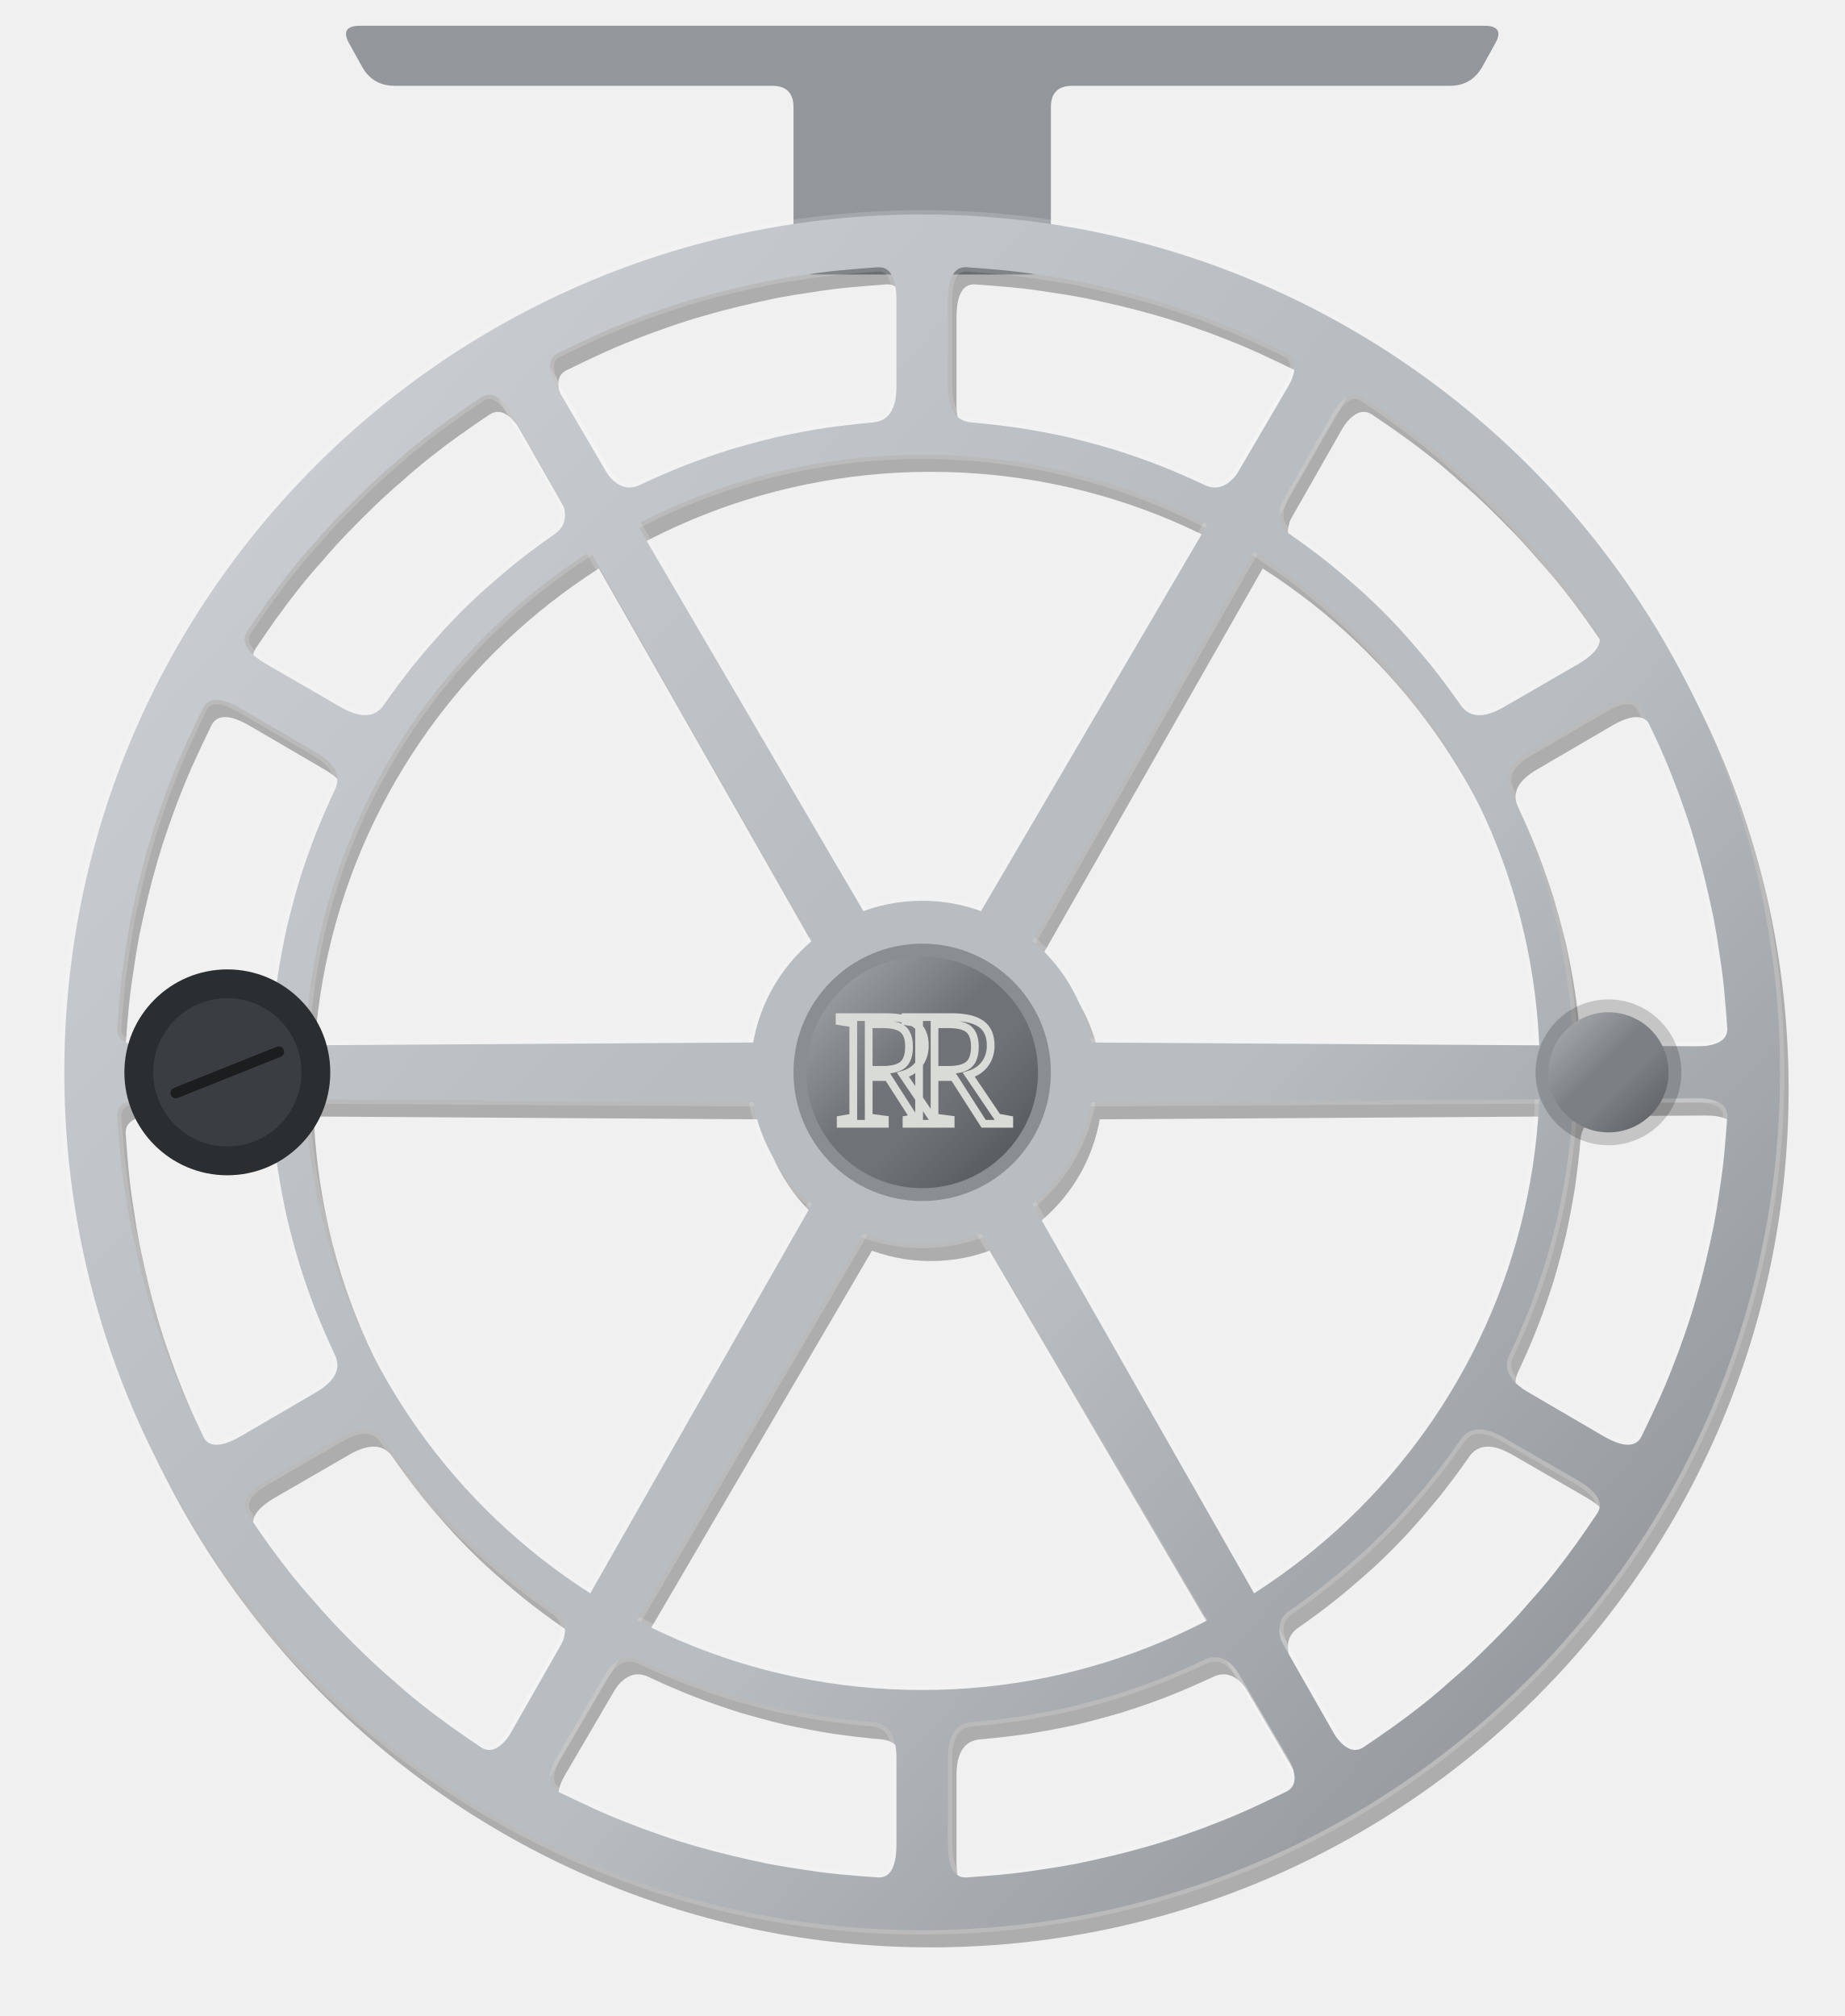
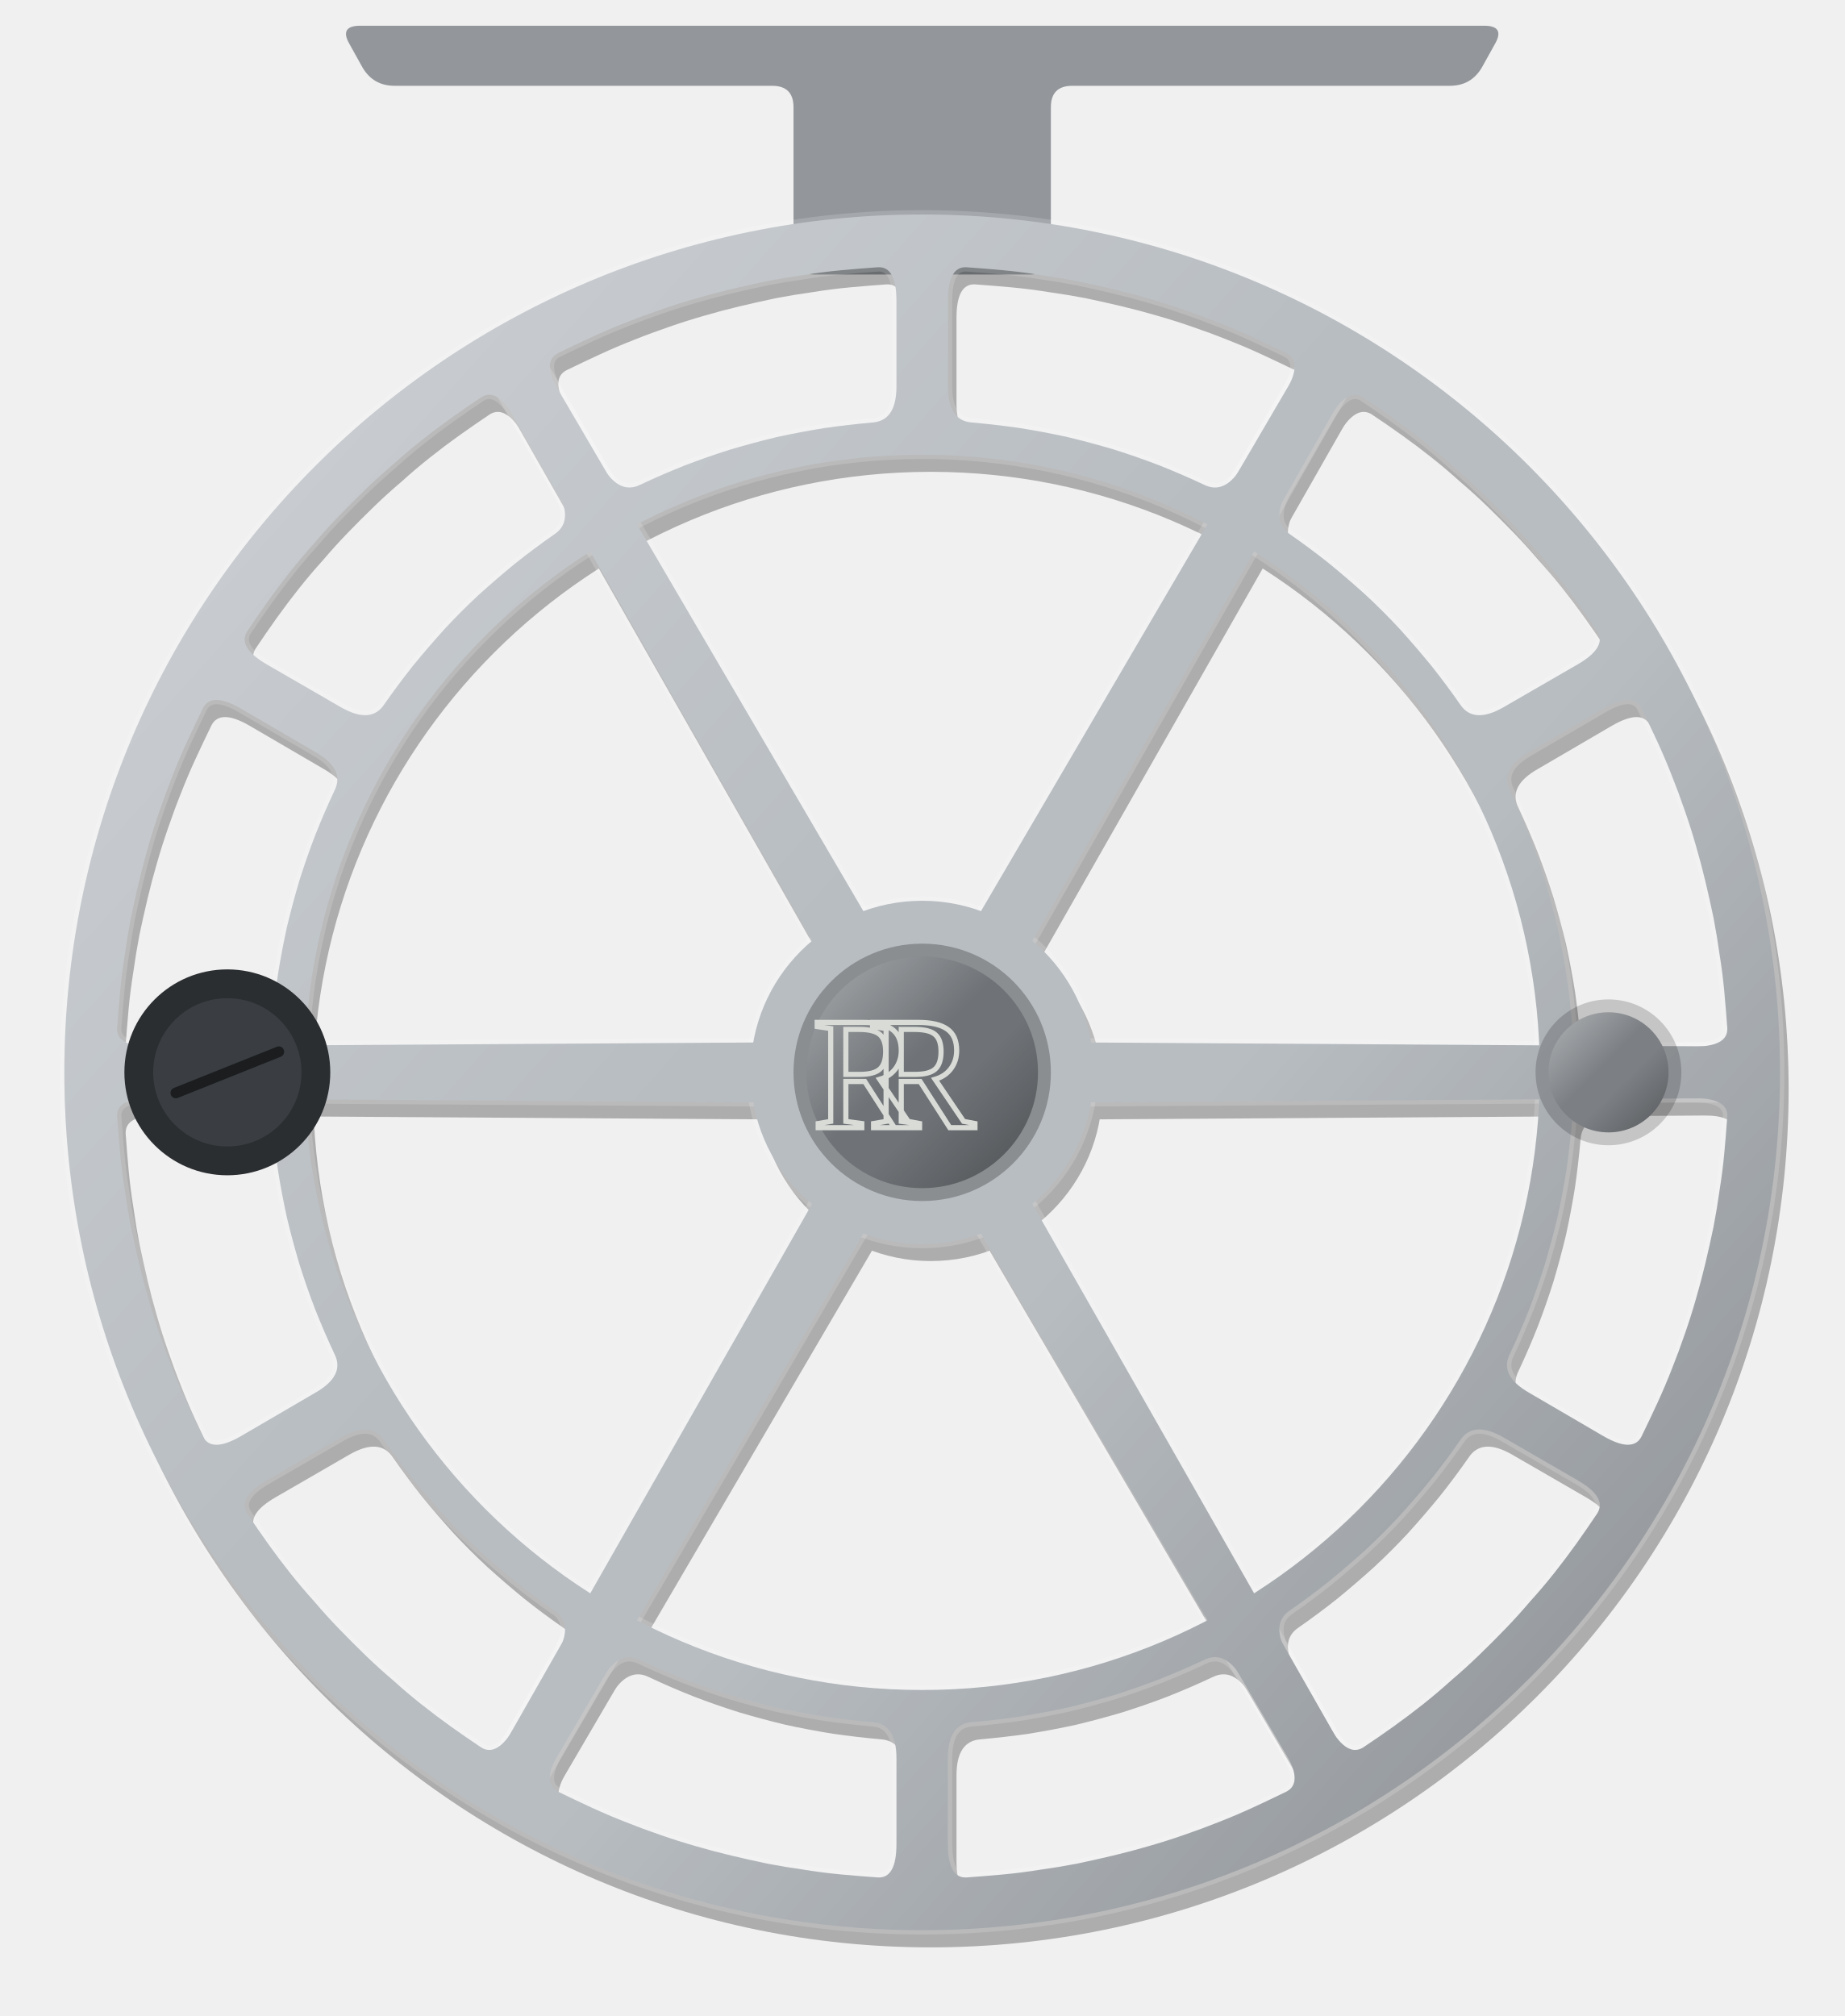
<svg xmlns="http://www.w3.org/2000/svg" viewBox="-215 -250 430 470" color="#b8bdc2">
  <defs>
    <linearGradient id="sheen" x1="0" y1="0" x2="1" y2="1">
      <stop offset="0" stop-color="#fff" stop-opacity=".4" />
      <stop offset=".45" stop-color="#fff" stop-opacity="0" />
      <stop offset=".6" stop-color="#000" stop-opacity="0" />
      <stop offset="1" stop-color="#000" stop-opacity=".3" />
    </linearGradient>
    <g id="back" fill-rule="evenodd">
      <path d="M-133.5 -239.7Q-136 -244 -131 -244L131 -244Q136 -244 133.5 -239.7L130.5 -234.3Q128 -230 123 -230L35 -230Q30 -230 30 -225L30 -191Q30 -186 25 -186L-25 -186Q-30 -186 -30 -191L-30 -225Q-30 -230 -35 -230L-123 -230Q-128 -230 -130.5 -234.3Z" />
    </g>
    <g id="body" fill-rule="evenodd">
      <path d="M-200 0a200 200 0 1 0 400 0a200 200 0 1 0 -400 0ZM-144 0a144 144 0 1 0 288 0a144 144 0 1 0 -288 0ZM6 -179.9Q6 -187.9 10.3 -187.7L10.3 -187.7Q14.6 -187.4 18.9 -187L18.9 -187Q23.2 -186.6 27.5 -185.9L27.5 -185.9Q31.8 -185.3 36 -184.5L36 -184.5Q40.3 -183.6 44.5 -182.6L44.5 -182.6Q48.7 -181.6 52.8 -180.4L52.8 -180.4Q57 -179.2 61 -177.8L61 -177.8Q65.1 -176.4 69.1 -174.8L69.1 -174.8Q73.2 -173.2 77.1 -171.4L77.1 -171.4Q81 -169.6 84.9 -167.7L84.9 -167.7Q88.8 -165.7 84.8 -158.8L74.7 -141.5Q70.7 -134.5 65.7 -137L65.7 -137Q60.6 -139.4 55.3 -141.5L55.3 -141.5Q50.1 -143.5 44.7 -145.2L44.7 -145.2Q39.3 -146.8 33.9 -148.1L33.9 -148.1Q28.4 -149.3 22.8 -150.2L22.8 -150.2Q17.2 -151 11.6 -151.5L11.6 -151.5Q6 -151.9 6 -159.9ZM95.1 -152.8Q99.1 -159.7 102.8 -157.4L102.8 -157.4Q106.4 -155 109.9 -152.5L109.9 -152.5Q113.4 -150 116.8 -147.3L116.8 -147.3Q120.2 -144.6 123.4 -141.7L123.4 -141.7Q126.7 -138.9 129.8 -135.9L129.8 -135.9Q132.9 -132.9 135.9 -129.8L135.9 -129.8Q138.9 -126.7 141.7 -123.4L141.7 -123.4Q144.6 -120.2 147.3 -116.8L147.3 -116.8Q150 -113.4 152.5 -109.9L152.5 -109.9Q155 -106.4 157.4 -102.8L157.4 -102.8Q159.7 -99.1 152.8 -95.1L135.5 -85.1Q128.5 -81.1 125.4 -85.8L125.4 -85.8Q122.2 -90.4 118.7 -94.8L118.7 -94.8Q115.1 -99.2 111.3 -103.4L111.3 -103.4Q107.5 -107.5 103.4 -111.3L103.4 -111.3Q99.2 -115.1 94.8 -118.7L94.8 -118.7Q90.4 -122.2 85.8 -125.4L85.8 -125.4Q81.1 -128.5 85.1 -135.5ZM158.8 -84.8Q165.7 -88.8 167.7 -84.9L167.7 -84.9Q169.6 -81 171.4 -77.1L171.4 -77.1Q173.2 -73.2 174.8 -69.1L174.8 -69.1Q176.4 -65.1 177.8 -61L177.8 -61Q179.2 -57 180.4 -52.8L180.4 -52.8Q181.6 -48.7 182.6 -44.5L182.6 -44.5Q183.6 -40.3 184.5 -36L184.5 -36Q185.3 -31.8 185.9 -27.5L185.9 -27.5Q186.6 -23.2 187 -18.9L187 -18.9Q187.4 -14.6 187.7 -10.3L187.7 -10.3Q187.9 -6 179.9 -6L159.9 -6Q151.9 -6 151.5 -11.6L151.5 -11.6Q151 -17.2 150.2 -22.8L150.2 -22.8Q149.3 -28.4 148.1 -33.9L148.1 -33.9Q146.8 -39.3 145.2 -44.7L145.2 -44.7Q143.5 -50.1 141.5 -55.3L141.5 -55.3Q139.4 -60.6 137 -65.7L137 -65.7Q134.5 -70.7 141.5 -74.7ZM179.9 6Q187.9 6 187.7 10.3L187.7 10.3Q187.4 14.6 187 18.9L187 18.9Q186.6 23.2 185.9 27.5L185.9 27.5Q185.3 31.8 184.5 36L184.5 36Q183.6 40.3 182.6 44.5L182.6 44.5Q181.6 48.7 180.4 52.8L180.4 52.8Q179.2 57 177.8 61L177.8 61Q176.4 65.1 174.8 69.1L174.8 69.1Q173.2 73.2 171.4 77.1L171.4 77.1Q169.6 81 167.7 84.9L167.7 84.9Q165.7 88.8 158.8 84.8L141.5 74.7Q134.5 70.7 137 65.7L137 65.7Q139.4 60.6 141.5 55.3L141.5 55.3Q143.5 50.1 145.2 44.7L145.2 44.7Q146.8 39.3 148.1 33.9L148.1 33.9Q149.3 28.4 150.2 22.8L150.2 22.8Q151 17.2 151.5 11.6L151.5 11.6Q151.9 6 159.9 6ZM152.8 95.1Q159.7 99.1 157.4 102.8L157.4 102.8Q155 106.4 152.5 109.9L152.5 109.9Q150 113.4 147.3 116.8L147.3 116.8Q144.6 120.2 141.7 123.4L141.7 123.4Q138.9 126.7 135.9 129.8L135.9 129.8Q132.9 132.9 129.8 135.9L129.8 135.9Q126.7 138.9 123.4 141.7L123.4 141.7Q120.2 144.6 116.8 147.3L116.8 147.3Q113.4 150 109.9 152.5L109.9 152.5Q106.4 155 102.8 157.4L102.8 157.4Q99.1 159.7 95.1 152.8L85.1 135.5Q81.1 128.5 85.8 125.4L85.8 125.4Q90.4 122.2 94.8 118.7L94.8 118.7Q99.2 115.1 103.4 111.3L103.4 111.3Q107.5 107.5 111.3 103.4L111.3 103.4Q115.1 99.2 118.7 94.8L118.7 94.8Q122.2 90.4 125.4 85.8L125.4 85.8Q128.5 81.1 135.5 85.1ZM84.8 158.8Q88.8 165.7 84.9 167.7L84.9 167.7Q81 169.6 77.1 171.4L77.1 171.4Q73.2 173.2 69.1 174.8L69.1 174.8Q65.1 176.4 61 177.8L61 177.8Q57 179.2 52.8 180.4L52.8 180.4Q48.7 181.6 44.5 182.6L44.5 182.6Q40.3 183.6 36 184.5L36 184.5Q31.8 185.3 27.5 185.9L27.5 185.9Q23.2 186.6 18.9 187L18.9 187Q14.6 187.4 10.3 187.7L10.3 187.7Q6 187.9 6 179.9L6 159.9Q6 151.9 11.6 151.5L11.6 151.5Q17.2 151 22.8 150.2L22.8 150.2Q28.4 149.3 33.9 148.1L33.9 148.1Q39.3 146.8 44.7 145.2L44.7 145.2Q50.1 143.5 55.3 141.5L55.3 141.5Q60.6 139.4 65.7 137L65.7 137Q70.7 134.5 74.7 141.5ZM-6 179.9Q-6 187.9 -10.3 187.7L-10.3 187.7Q-14.6 187.4 -18.9 187L-18.9 187Q-23.2 186.6 -27.5 185.9L-27.5 185.9Q-31.8 185.3 -36 184.5L-36 184.5Q-40.3 183.6 -44.5 182.6L-44.5 182.6Q-48.7 181.6 -52.8 180.4L-52.8 180.4Q-57 179.2 -61 177.8L-61 177.8Q-65.1 176.4 -69.1 174.8L-69.1 174.8Q-73.2 173.2 -77.1 171.4L-77.1 171.4Q-81 169.6 -84.9 167.7L-84.9 167.7Q-88.8 165.7 -84.8 158.8L-74.7 141.5Q-70.7 134.5 -65.7 137L-65.7 137Q-60.6 139.4 -55.3 141.5L-55.3 141.5Q-50.1 143.5 -44.7 145.2L-44.7 145.2Q-39.3 146.8 -33.9 148.1L-33.9 148.1Q-28.4 149.3 -22.8 150.2L-22.8 150.2Q-17.2 151 -11.6 151.5L-11.6 151.5Q-6 151.9 -6 159.9ZM-95.1 152.8Q-99.1 159.7 -102.8 157.4L-102.8 157.4Q-106.4 155 -109.9 152.5L-109.9 152.5Q-113.4 150 -116.8 147.3L-116.8 147.3Q-120.2 144.6 -123.4 141.7L-123.4 141.7Q-126.7 138.9 -129.8 135.9L-129.8 135.9Q-132.9 132.9 -135.9 129.8L-135.9 129.8Q-138.9 126.7 -141.7 123.4L-141.7 123.4Q-144.6 120.2 -147.3 116.8L-147.3 116.8Q-150 113.4 -152.5 109.9L-152.5 109.9Q-155 106.4 -157.4 102.8L-157.4 102.8Q-159.7 99.1 -152.8 95.1L-135.5 85.1Q-128.5 81.1 -125.4 85.8L-125.4 85.8Q-122.2 90.4 -118.7 94.8L-118.7 94.8Q-115.1 99.2 -111.3 103.4L-111.3 103.4Q-107.5 107.5 -103.4 111.3L-103.4 111.3Q-99.2 115.1 -94.8 118.7L-94.8 118.7Q-90.4 122.2 -85.8 125.4L-85.8 125.4Q-81.1 128.5 -85.1 135.5ZM-158.8 84.8Q-165.7 88.8 -167.7 84.9L-167.7 84.9Q-169.6 81 -171.4 77.1L-171.4 77.1Q-173.2 73.2 -174.8 69.1L-174.8 69.1Q-176.4 65.1 -177.8 61L-177.8 61Q-179.2 57 -180.4 52.8L-180.4 52.8Q-181.6 48.7 -182.6 44.5L-182.6 44.5Q-183.6 40.3 -184.5 36L-184.5 36Q-185.3 31.8 -185.9 27.5L-185.9 27.5Q-186.6 23.2 -187 18.9L-187 18.9Q-187.4 14.6 -187.7 10.3L-187.7 10.3Q-187.9 6 -179.9 6L-159.9 6Q-151.9 6 -151.5 11.6L-151.5 11.6Q-151 17.2 -150.2 22.8L-150.2 22.8Q-149.3 28.4 -148.1 33.9L-148.1 33.9Q-146.8 39.3 -145.2 44.7L-145.2 44.7Q-143.5 50.1 -141.5 55.3L-141.5 55.3Q-139.4 60.6 -137 65.7L-137 65.7Q-134.5 70.7 -141.5 74.7ZM-179.9 -6Q-187.9 -6 -187.7 -10.3L-187.7 -10.3Q-187.4 -14.6 -187 -18.9L-187 -18.9Q-186.6 -23.2 -185.9 -27.5L-185.9 -27.5Q-185.3 -31.8 -184.5 -36L-184.5 -36Q-183.6 -40.3 -182.6 -44.5L-182.6 -44.5Q-181.6 -48.7 -180.4 -52.8L-180.4 -52.8Q-179.2 -57 -177.8 -61L-177.8 -61Q-176.4 -65.1 -174.8 -69.1L-174.8 -69.1Q-173.2 -73.2 -171.4 -77.1L-171.4 -77.1Q-169.6 -81 -167.7 -84.9L-167.7 -84.9Q-165.7 -88.8 -158.8 -84.8L-141.5 -74.7Q-134.5 -70.7 -137 -65.7L-137 -65.7Q-139.4 -60.6 -141.5 -55.3L-141.5 -55.3Q-143.5 -50.1 -145.2 -44.7L-145.2 -44.7Q-146.8 -39.3 -148.1 -33.9L-148.1 -33.9Q-149.3 -28.4 -150.2 -22.8L-150.2 -22.8Q-151 -17.2 -151.5 -11.6L-151.5 -11.6Q-151.9 -6 -159.9 -6ZM-152.8 -95.1Q-159.7 -99.1 -157.4 -102.8L-157.4 -102.8Q-155 -106.4 -152.5 -109.9L-152.5 -109.9Q-150 -113.4 -147.3 -116.8L-147.3 -116.8Q-144.6 -120.2 -141.7 -123.4L-141.7 -123.4Q-138.9 -126.7 -135.9 -129.8L-135.9 -129.8Q-132.9 -132.9 -129.8 -135.9L-129.8 -135.9Q-126.7 -138.9 -123.4 -141.7L-123.4 -141.7Q-120.2 -144.6 -116.8 -147.3L-116.8 -147.3Q-113.4 -150 -109.9 -152.5L-109.9 -152.5Q-106.4 -155 -102.8 -157.4L-102.8 -157.4Q-99.1 -159.7 -95.1 -152.8L-85.1 -135.5Q-81.1 -128.5 -85.8 -125.4L-85.8 -125.4Q-90.4 -122.2 -94.8 -118.7L-94.8 -118.7Q-99.2 -115.1 -103.4 -111.3L-103.4 -111.3Q-107.5 -107.5 -111.3 -103.4L-111.3 -103.4Q-115.1 -99.2 -118.7 -94.8L-118.7 -94.8Q-122.2 -90.4 -125.4 -85.8L-125.4 -85.8Q-128.5 -81.1 -135.5 -85.1ZM-84.8 -158.8Q-88.8 -165.7 -84.9 -167.7L-84.9 -167.7Q-81 -169.6 -77.1 -171.4L-77.1 -171.4Q-73.2 -173.2 -69.1 -174.8L-69.1 -174.8Q-65.1 -176.4 -61 -177.8L-61 -177.8Q-57 -179.2 -52.8 -180.4L-52.8 -180.4Q-48.7 -181.6 -44.5 -182.6L-44.5 -182.6Q-40.3 -183.6 -36 -184.5L-36 -184.5Q-31.8 -185.3 -27.5 -185.9L-27.5 -185.9Q-23.2 -186.6 -18.9 -187L-18.9 -187Q-14.6 -187.4 -10.3 -187.7L-10.3 -187.7Q-6 -187.9 -6 -179.9L-6 -159.9Q-6 -151.9 -11.6 -151.5L-11.6 -151.5Q-17.2 -151 -22.8 -150.2L-22.8 -150.2Q-28.4 -149.3 -33.9 -148.1L-33.9 -148.1Q-39.3 -146.8 -44.7 -145.2L-44.7 -145.2Q-50.1 -143.5 -55.3 -141.5L-55.3 -141.5Q-60.6 -139.4 -65.7 -137L-65.7 -137Q-70.7 -134.5 -74.7 -141.5Z" />
      <path d="M30 4Q30 7 33 7L191 6Q194 6 194 3L194 -3Q194 -6 191 -6L33 -7Q30 -7 30 -4Z" />
      <path d="M11.5 28Q8.9 29.5 10.5 32.1L90.3 168.4Q91.8 171 94.4 169.5L99.6 166.5Q102.2 165 100.7 162.4L22.5 25.1Q21.1 22.5 18.5 24Z" />
      <path d="M-18.5 24Q-21.1 22.5 -22.5 25.1L-100.7 162.4Q-102.2 165 -99.6 166.5L-94.4 169.5Q-91.8 171 -90.3 168.4L-10.5 32.1Q-8.9 29.5 -11.5 28Z" />
      <path d="M-30 -4Q-30 -7 -33 -7L-191 -6Q-194 -6 -194 -3L-194 3Q-194 6 -191 6L-33 7Q-30 7 -30 4Z" />
      <path d="M-11.5 -28Q-8.9 -29.5 -10.5 -32.1L-90.3 -168.4Q-91.8 -171 -94.4 -169.5L-99.6 -166.5Q-102.2 -165 -100.7 -162.4L-22.5 -25.1Q-21.1 -22.5 -18.5 -24Z" />
      <path d="M18.5 -24Q21.1 -22.5 22.5 -25.1L100.7 -162.4Q102.2 -165 99.6 -166.5L94.4 -169.5Q91.8 -171 90.3 -168.4L10.5 -32.1Q8.9 -29.5 11.5 -28Z" />
      <path d="M-40 0a40 40 0 1 0 80 0a40 40 0 1 0 -80 0Z" />
    </g>
    <mask id="body-mask">
      <use href="#body" fill="#fff" />
    </mask>
  </defs>
  <use href="#back" fill="currentColor" />
  <use href="#back" fill="#000" opacity=".2" />
  <use href="#body" fill="#000" opacity=".28" transform="translate(2 4)" />
  <use href="#body" fill="none" stroke="#fff" stroke-opacity=".16" stroke-width="2" />
  <use href="#body" fill="currentColor" />
  <rect x="-215" y="-250" width="430" height="470" fill="url(#sheen)" mask="url(#body-mask)" />
  <circle r="30" fill="#000" fill-opacity=".25" />
  <circle r="27" fill="#6f7377" />
  <circle r="27" fill="url(#sheen)" />
-   <text x="0" y="12" text-anchor="middle" font-family="Georgia,'Times New Roman',serif" font-size="38" letter-spacing="-10" fill="none" stroke="#d8dbd6" stroke-opacity="1" stroke-width="1.8">RR</text>
+   <text x="-6.6" y="12.9" text-anchor="middle" font-family="Georgia,'Times New Roman',serif" font-size="37.5" letter-spacing="-12.1" fill="none" stroke="#d8dbd6" stroke-opacity="1" stroke-width="1.2">RR</text>
  <circle cx="160" cy="0" r="17" fill="#000" fill-opacity=".18" />
  <circle cx="160" cy="0" r="14" fill="#7c8084" />
  <circle cx="160" cy="0" r="14" fill="url(#sheen)" />
  <circle cx="-162" cy="0" r="24" fill="#2b2e31" />
  <circle cx="-162" cy="0" r="17.28" fill="#3a3e42" />
  <path d="M-174 4.8L-150 -4.8" stroke="#1b1d1f" stroke-width="2.5" stroke-linecap="round" />
</svg>
